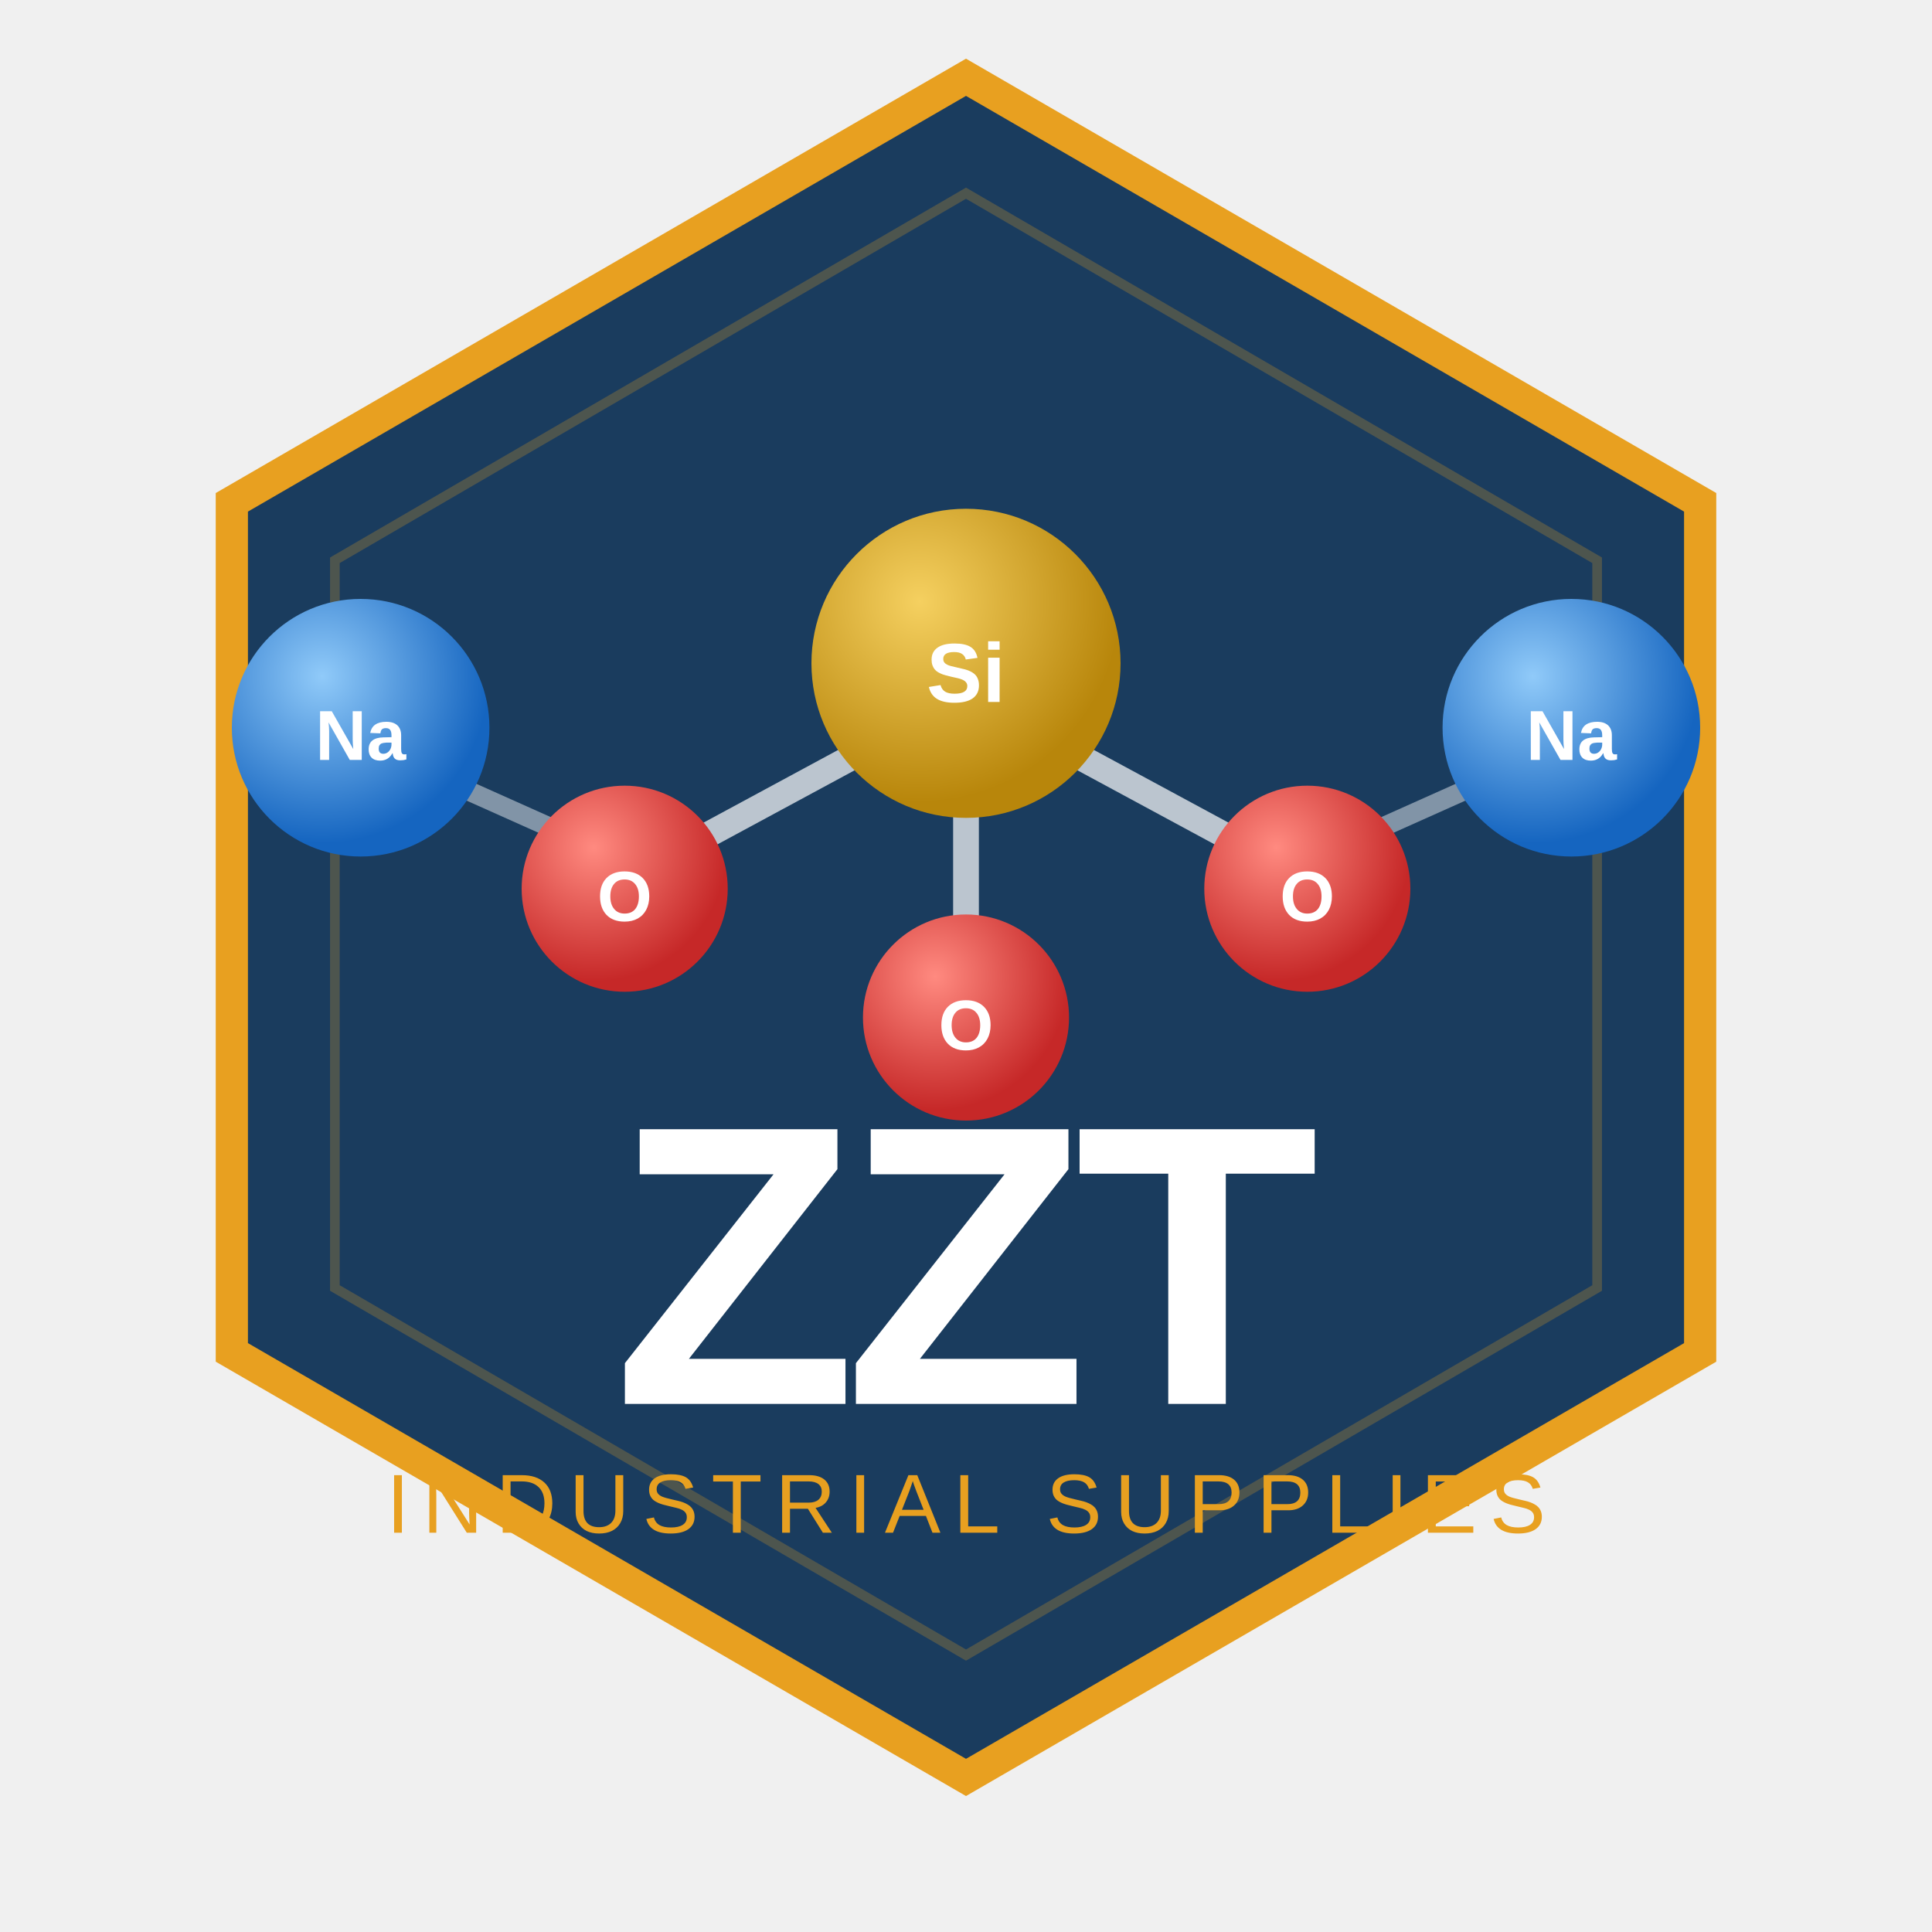
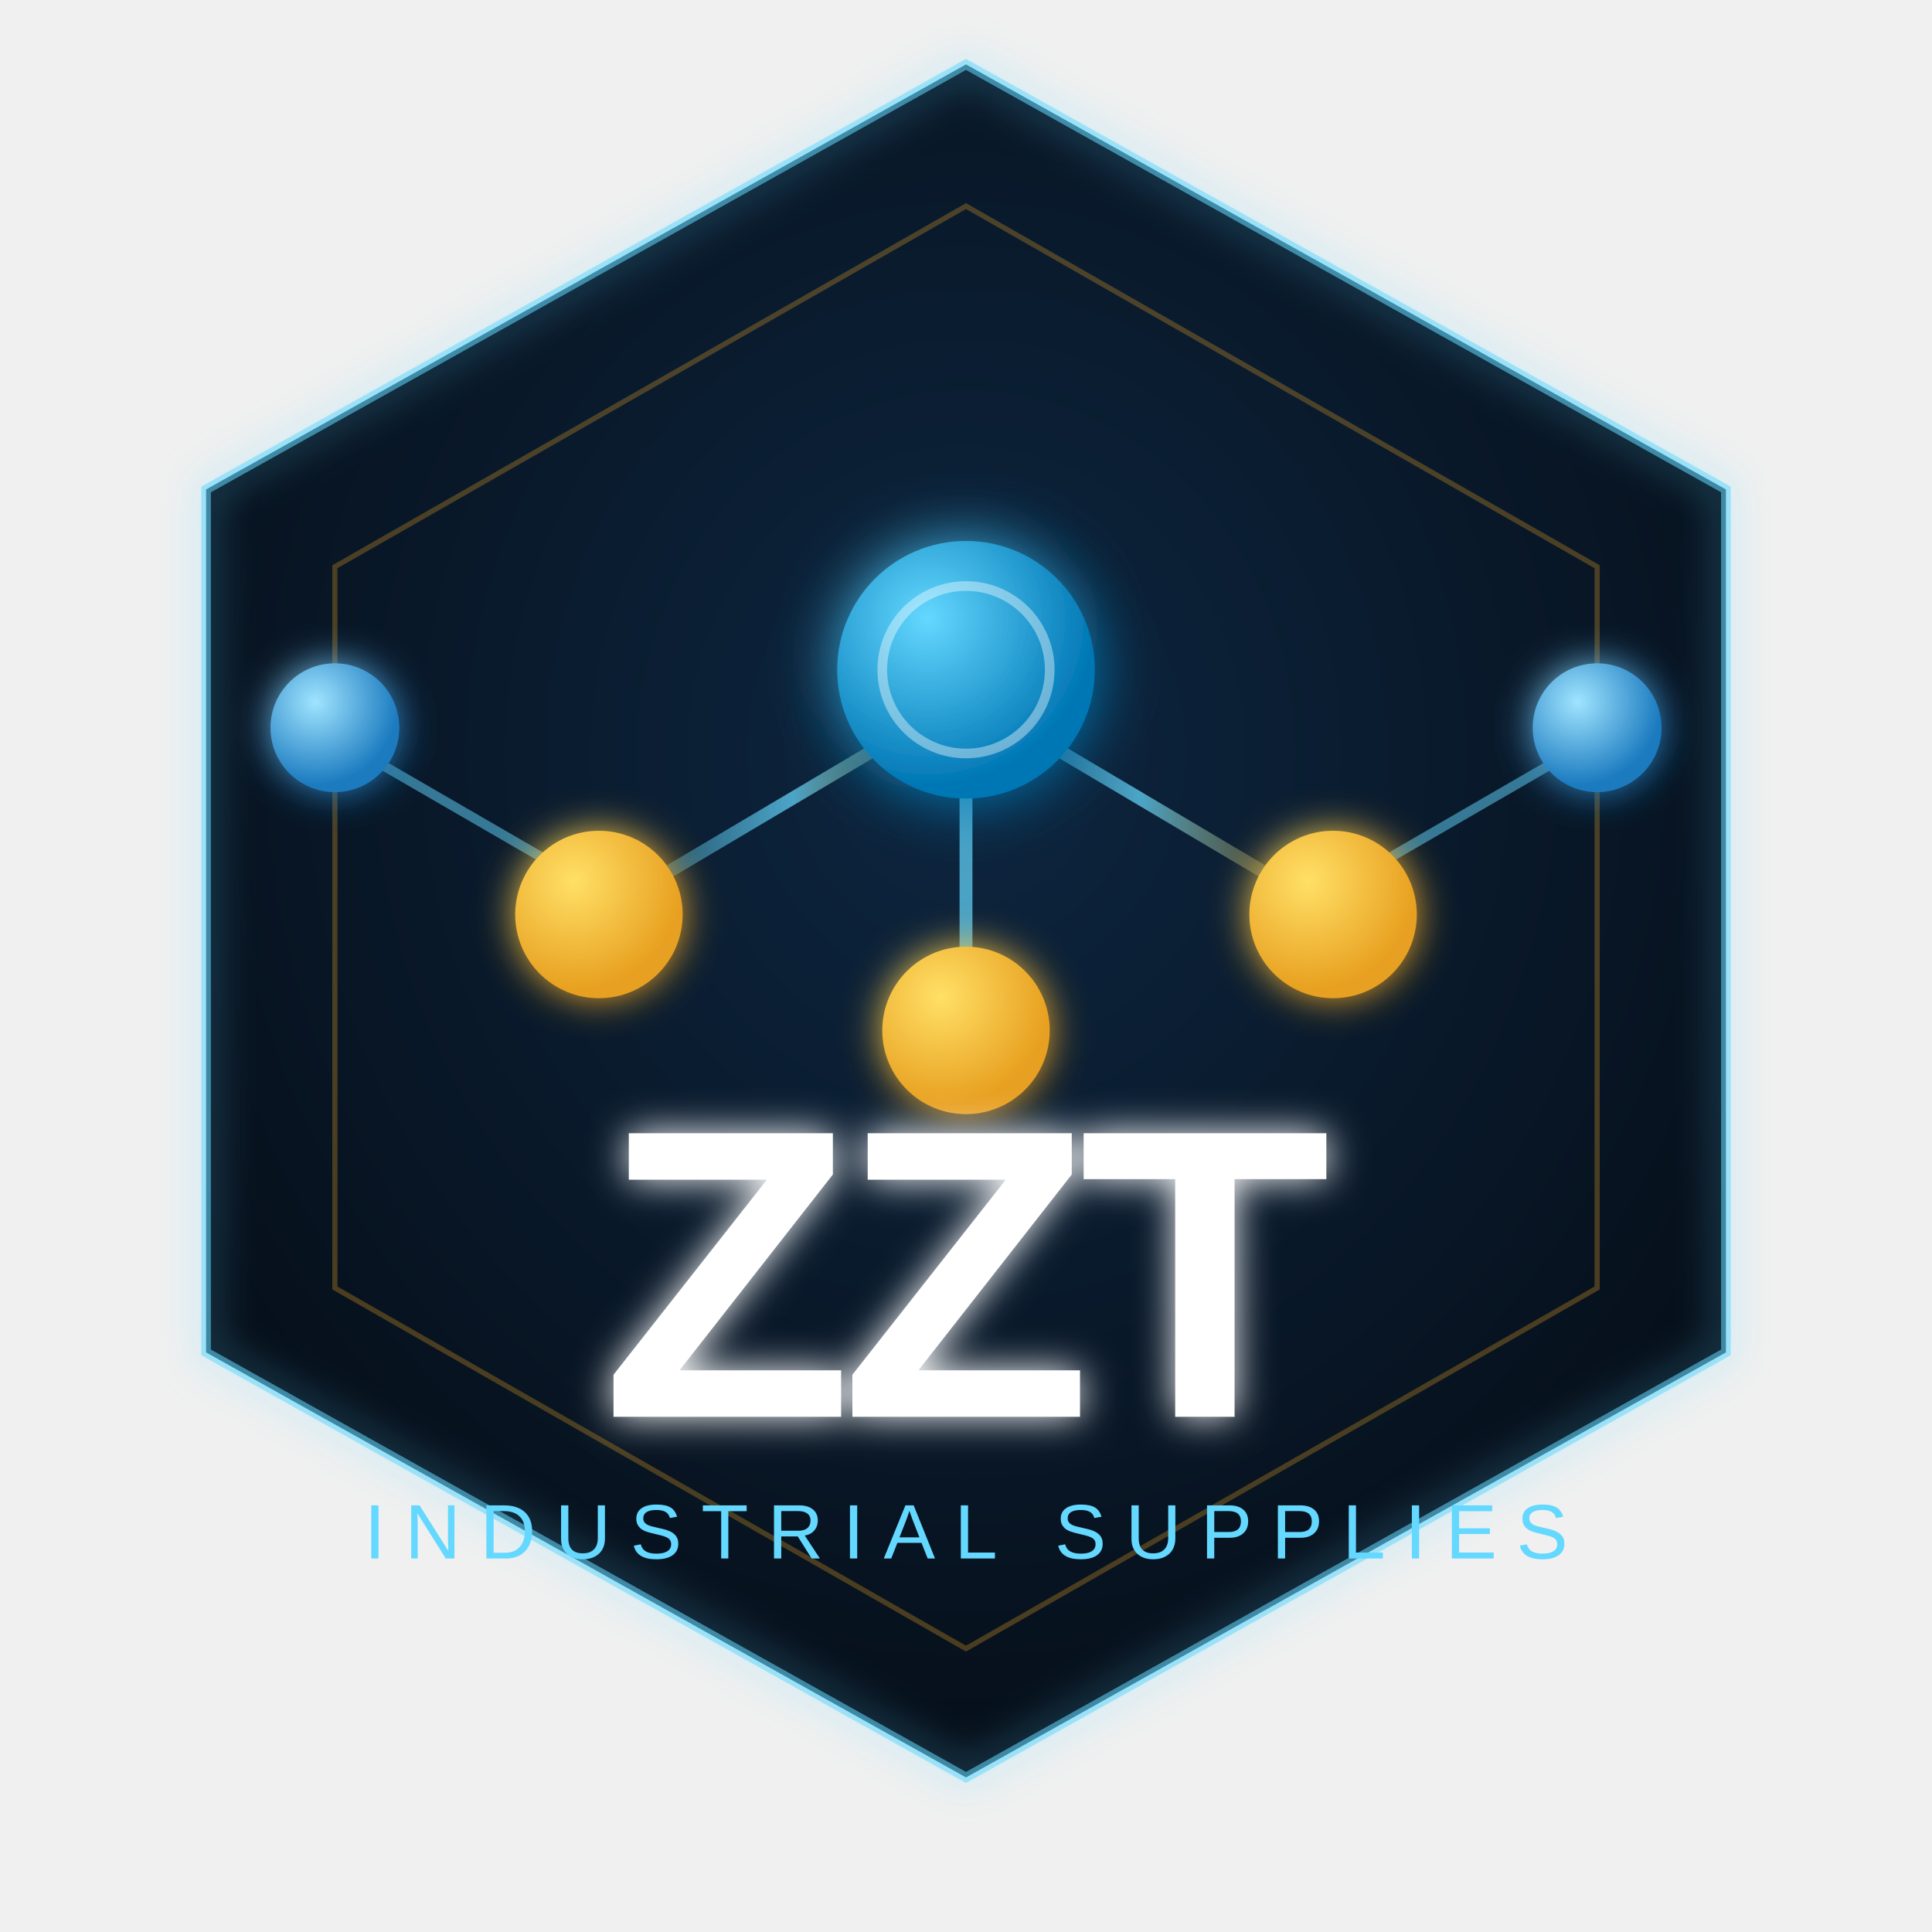
<svg xmlns="http://www.w3.org/2000/svg" viewBox="0 0 300 300" width="300" height="300">
  <defs>
-     <radialGradient id="si-grad" cx="35%" cy="30%" r="65%">
-       <stop offset="0%" stop-color="#f5d060" />
-       <stop offset="100%" stop-color="#b8860b" />
+     <filter id="glow" x="-30%" y="-30%" width="160%" height="160%">
+       <feGaussianBlur stdDeviation="3" result="blur" />
+       <feMerge>
+         <feMergeNode in="blur" />
+         <feMergeNode in="SourceGraphic" />
+       </feMerge>
+     </filter>
+     <filter id="glow-strong" x="-50%" y="-50%" width="200%" height="200%">
+       <feGaussianBlur stdDeviation="5" result="blur" />
+       <feMerge>
+         <feMergeNode in="blur" />
+         <feMergeNode in="SourceGraphic" />
+       </feMerge>
+     </filter>
+     <radialGradient id="bg-grad" cx="50%" cy="40%" r="60%">
+       <stop offset="0%" stop-color="#0d2640" />
+       <stop offset="100%" stop-color="#060f1a" />
    </radialGradient>
-     <radialGradient id="o-grad" cx="35%" cy="30%" r="65%">
-       <stop offset="0%" stop-color="#ff8a80" />
-       <stop offset="100%" stop-color="#c62828" />
+     <radialGradient id="node-main" cx="35%" cy="30%" r="65%">
+       <stop offset="0%" stop-color="#64d8ff" />
+       <stop offset="100%" stop-color="#0077b5" />
    </radialGradient>
-     <radialGradient id="na-grad" cx="35%" cy="30%" r="65%">
-       <stop offset="0%" stop-color="#90caf9" />
-       <stop offset="100%" stop-color="#1565c0" />
+     <radialGradient id="node-accent" cx="35%" cy="30%" r="65%">
+       <stop offset="0%" stop-color="#ffe066" />
+       <stop offset="100%" stop-color="#e8a020" />
    </radialGradient>
+     <radialGradient id="node-small" cx="35%" cy="30%" r="65%">
+       <stop offset="0%" stop-color="#a0e4ff" />
+       <stop offset="100%" stop-color="#1a7abf" />
+     </radialGradient>
+     <linearGradient id="line-grad" x1="0%" y1="0%" x2="100%" y2="0%">
+       <stop offset="0%" stop-color="#64d8ff" stop-opacity="0.2" />
+       <stop offset="50%" stop-color="#64d8ff" stop-opacity="0.9" />
+       <stop offset="100%" stop-color="#e8a020" stop-opacity="0.2" />
+     </linearGradient>
  </defs>
-   <polygon points="150,12 264,78 264,210 150,276 36,210 36,78" fill="#1a3c5e" stroke="#e8a020" stroke-width="5" />
-   <polygon points="150,30 248,87 248,200 150,257 52,200 52,87" fill="none" stroke="rgba(232,160,32,0.25)" stroke-width="1.5" />
-   <line x1="150" y1="108" x2="100" y2="135" stroke="rgba(255,255,255,0.7)" stroke-width="4" stroke-linecap="round" />
-   <line x1="150" y1="108" x2="200" y2="135" stroke="rgba(255,255,255,0.7)" stroke-width="4" stroke-linecap="round" />
-   <line x1="150" y1="108" x2="150" y2="152" stroke="rgba(255,255,255,0.7)" stroke-width="4" stroke-linecap="round" />
-   <line x1="100" y1="135" x2="62" y2="118" stroke="rgba(255,255,255,0.45)" stroke-width="3" stroke-linecap="round" />
-   <line x1="200" y1="135" x2="238" y2="118" stroke="rgba(255,255,255,0.45)" stroke-width="3" stroke-linecap="round" />
-   <circle cx="56" cy="113" r="20" fill="url(#na-grad)" />
-   <text x="56" y="118" font-family="Arial, sans-serif" font-size="11" font-weight="bold" fill="white" text-anchor="middle">Na</text>
-   <circle cx="97" cy="138" r="16" fill="url(#o-grad)" />
-   <text x="97" y="143" font-family="Arial, sans-serif" font-size="11" font-weight="bold" fill="white" text-anchor="middle">O</text>
-   <circle cx="150" cy="103" r="24" fill="url(#si-grad)" />
-   <text x="150" y="109" font-family="Arial, sans-serif" font-size="13" font-weight="bold" fill="white" text-anchor="middle">Si</text>
-   <circle cx="203" cy="138" r="16" fill="url(#o-grad)" />
-   <text x="203" y="143" font-family="Arial, sans-serif" font-size="11" font-weight="bold" fill="white" text-anchor="middle">O</text>
-   <circle cx="244" cy="113" r="20" fill="url(#na-grad)" />
-   <text x="244" y="118" font-family="Arial, sans-serif" font-size="11" font-weight="bold" fill="white" text-anchor="middle">Na</text>
-   <circle cx="150" cy="158" r="16" fill="url(#o-grad)" />
-   <text x="150" y="163" font-family="Arial, sans-serif" font-size="11" font-weight="bold" fill="white" text-anchor="middle">O</text>
-   <text x="150" y="218" font-family="Arial Black, Arial, sans-serif" font-weight="900" font-size="62" fill="#ffffff" text-anchor="middle" letter-spacing="-2">ZZT</text>
-   <text x="150" y="238" font-family="Arial, sans-serif" font-size="13" fill="#e8a020" text-anchor="middle" letter-spacing="2">INDUSTRIAL SUPPLIES</text>
+   <polygon points="150,10 268,76 268,210 150,276 32,210 32,76" fill="url(#bg-grad)" />
+   <polygon points="150,10 268,76 268,210 150,276 32,210 32,76" fill="none" stroke="#64d8ff" stroke-width="1.5" opacity="0.6" filter="url(#glow)" />
+   <polygon points="150,32 248,88 248,200 150,256 52,200 52,88" fill="none" stroke="#e8a020" stroke-width="0.8" opacity="0.3" />
+   <line x1="150" y1="108" x2="96" y2="140" stroke="url(#line-grad)" stroke-width="2" opacity="0.8" />
+   <line x1="150" y1="108" x2="204" y2="140" stroke="url(#line-grad)" stroke-width="2" opacity="0.8" />
+   <line x1="150" y1="108" x2="150" y2="156" stroke="#64d8ff" stroke-width="2" opacity="0.7" />
+   <line x1="96" y1="140" x2="58" y2="118" stroke="#64d8ff" stroke-width="1.5" opacity="0.5" />
+   <line x1="204" y1="140" x2="242" y2="118" stroke="#64d8ff" stroke-width="1.5" opacity="0.5" />
+   <line x1="58" y1="118" x2="40" y2="108" stroke="#64d8ff" stroke-width="1" stroke-dasharray="3,4" opacity="0.35" />
+   <line x1="242" y1="118" x2="260" y2="108" stroke="#64d8ff" stroke-width="1" stroke-dasharray="3,4" opacity="0.35" />
+   <line x1="150" y1="156" x2="150" y2="172" stroke="#64d8ff" stroke-width="1" stroke-dasharray="3,4" opacity="0.35" />
+   <circle cx="52" cy="113" r="10" fill="url(#node-small)" filter="url(#glow)" />
+   <circle cx="248" cy="113" r="10" fill="url(#node-small)" filter="url(#glow)" />
+   <circle cx="93" cy="142" r="13" fill="url(#node-accent)" filter="url(#glow)" />
+   <circle cx="207" cy="142" r="13" fill="url(#node-accent)" filter="url(#glow)" />
+   <circle cx="150" cy="160" r="13" fill="url(#node-accent)" filter="url(#glow)" />
+   <circle cx="150" cy="104" r="20" fill="url(#node-main)" filter="url(#glow-strong)" />
+   <circle cx="150" cy="104" r="13" fill="none" stroke="rgba(255,255,255,0.4)" stroke-width="1.5" />
+   <text x="150" y="220" font-family="Arial Black, Arial, sans-serif" font-weight="900" font-size="64" fill="#ffffff" text-anchor="middle" letter-spacing="-2" filter="url(#glow)">ZZT</text>
+   <text x="150" y="242" font-family="Arial, sans-serif" font-size="12" fill="#64d8ff" text-anchor="middle" letter-spacing="3">INDUSTRIAL SUPPLIES</text>
</svg>
